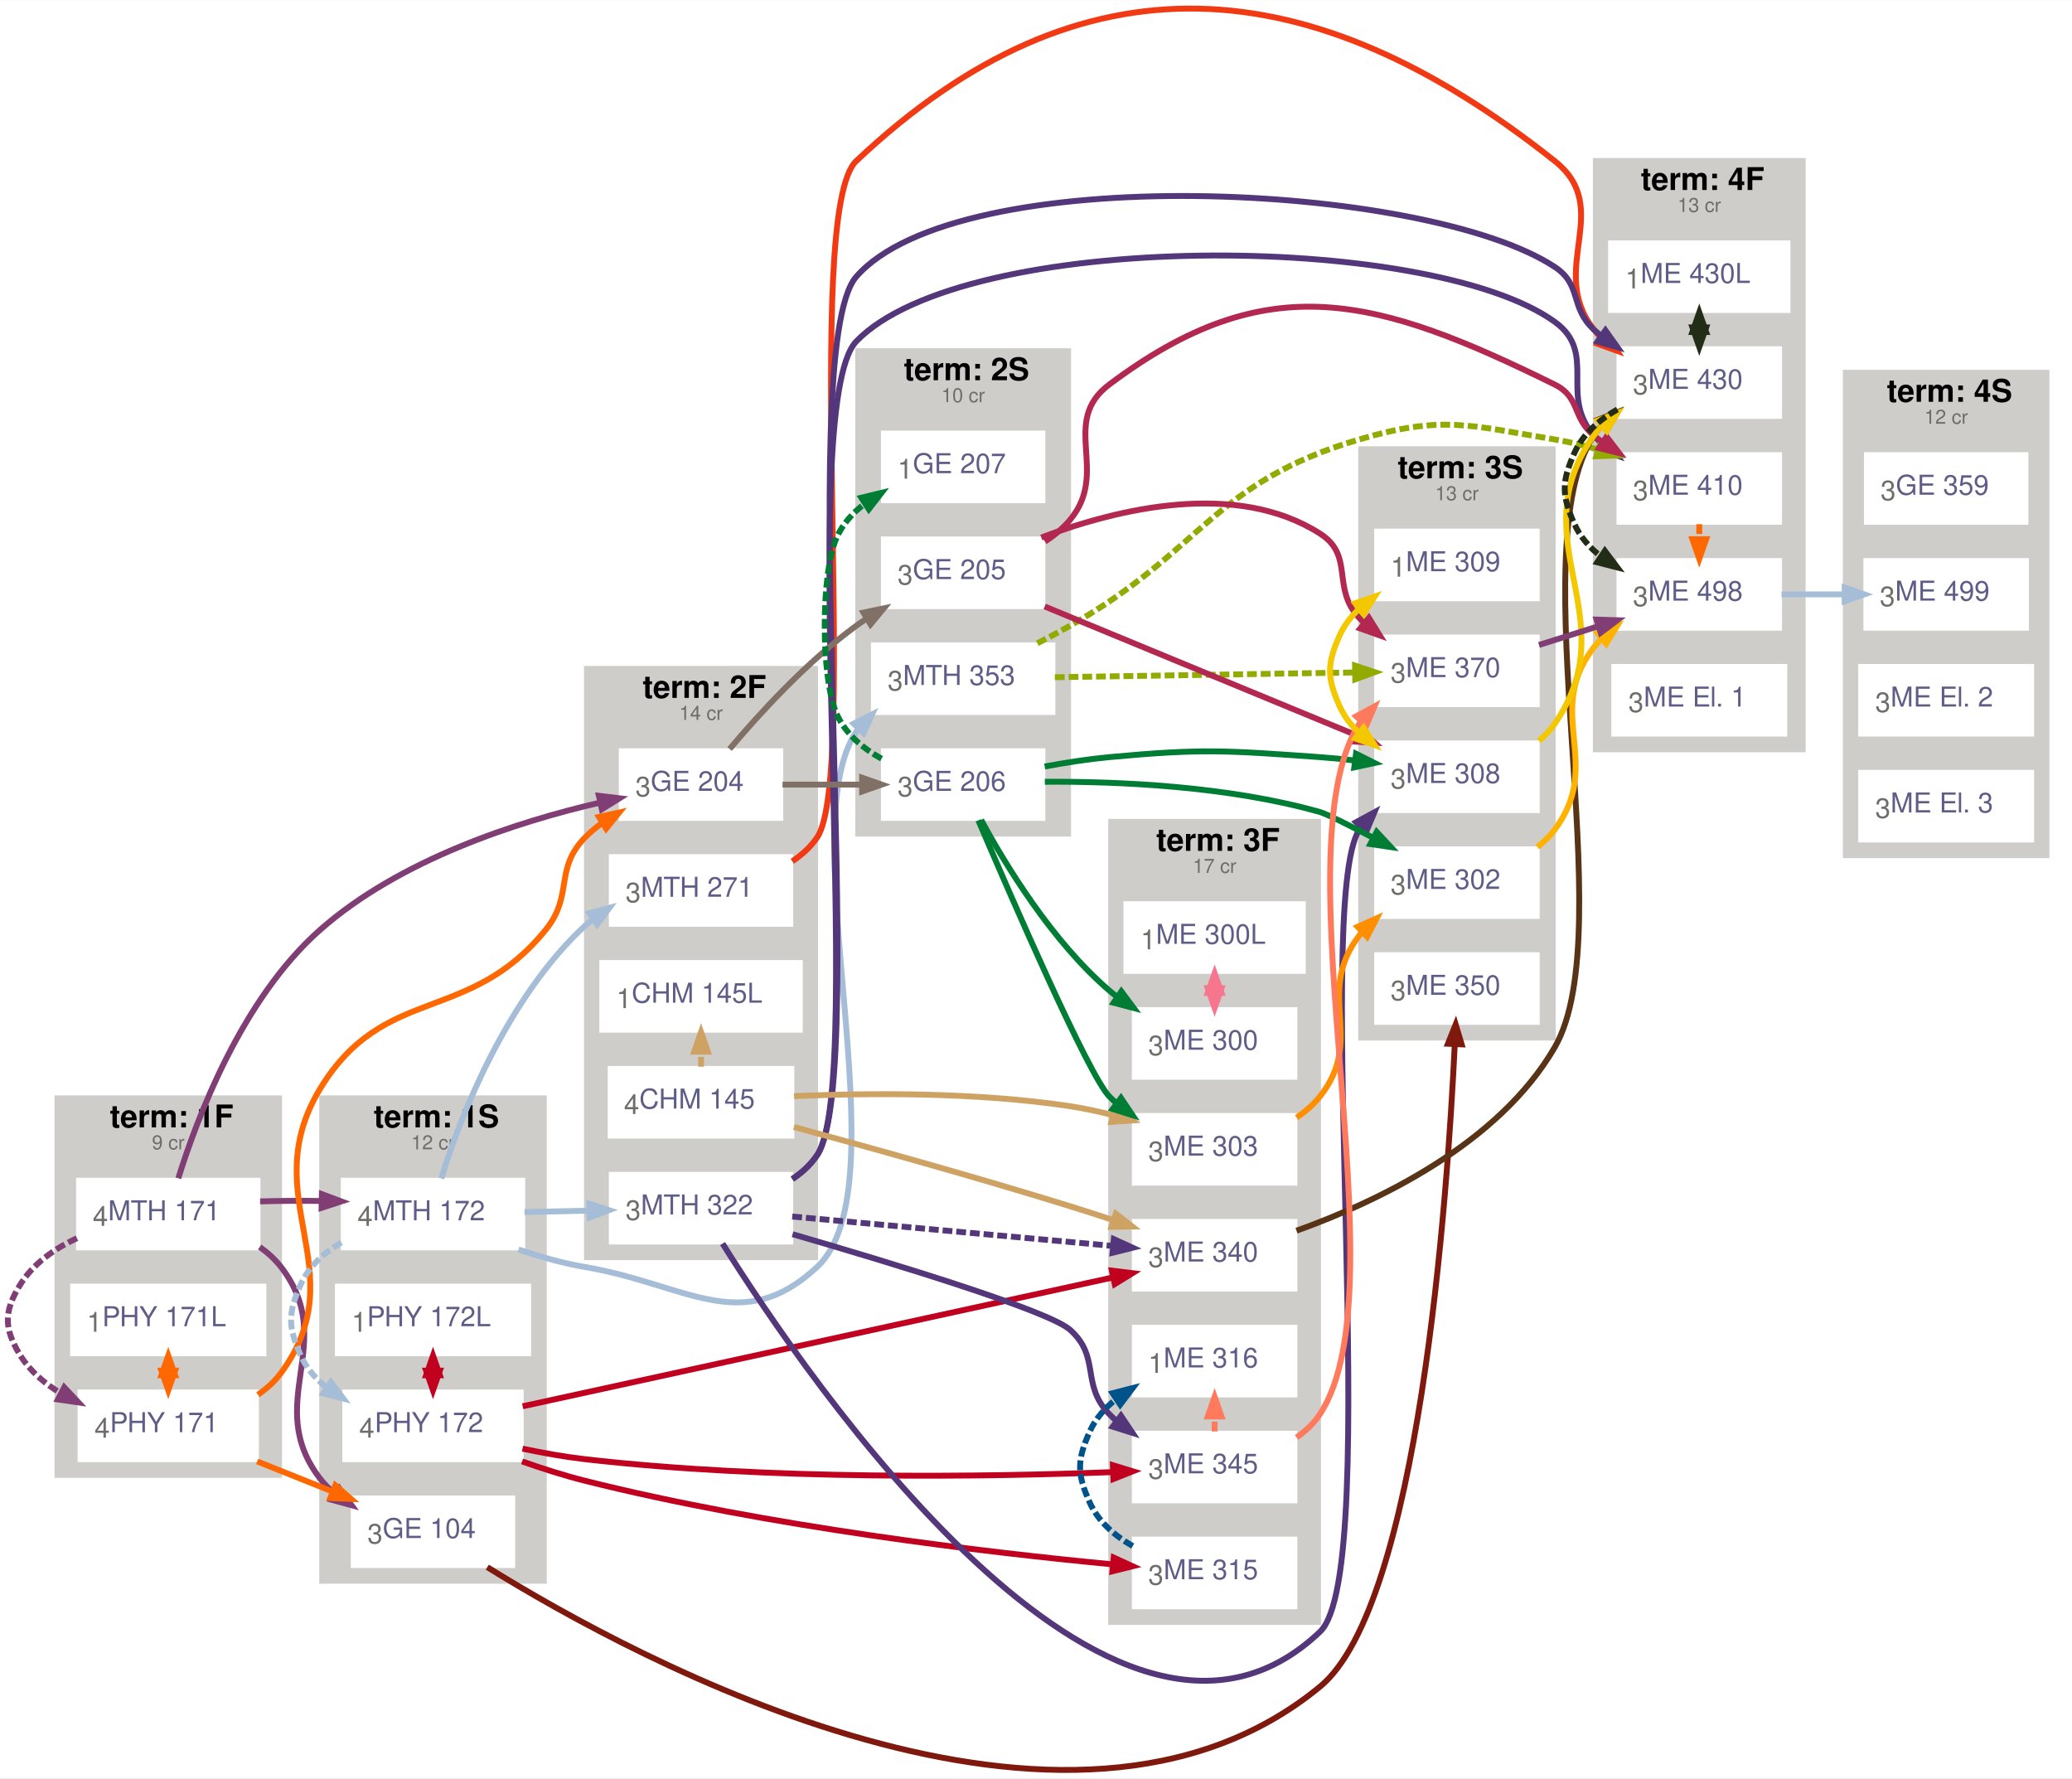
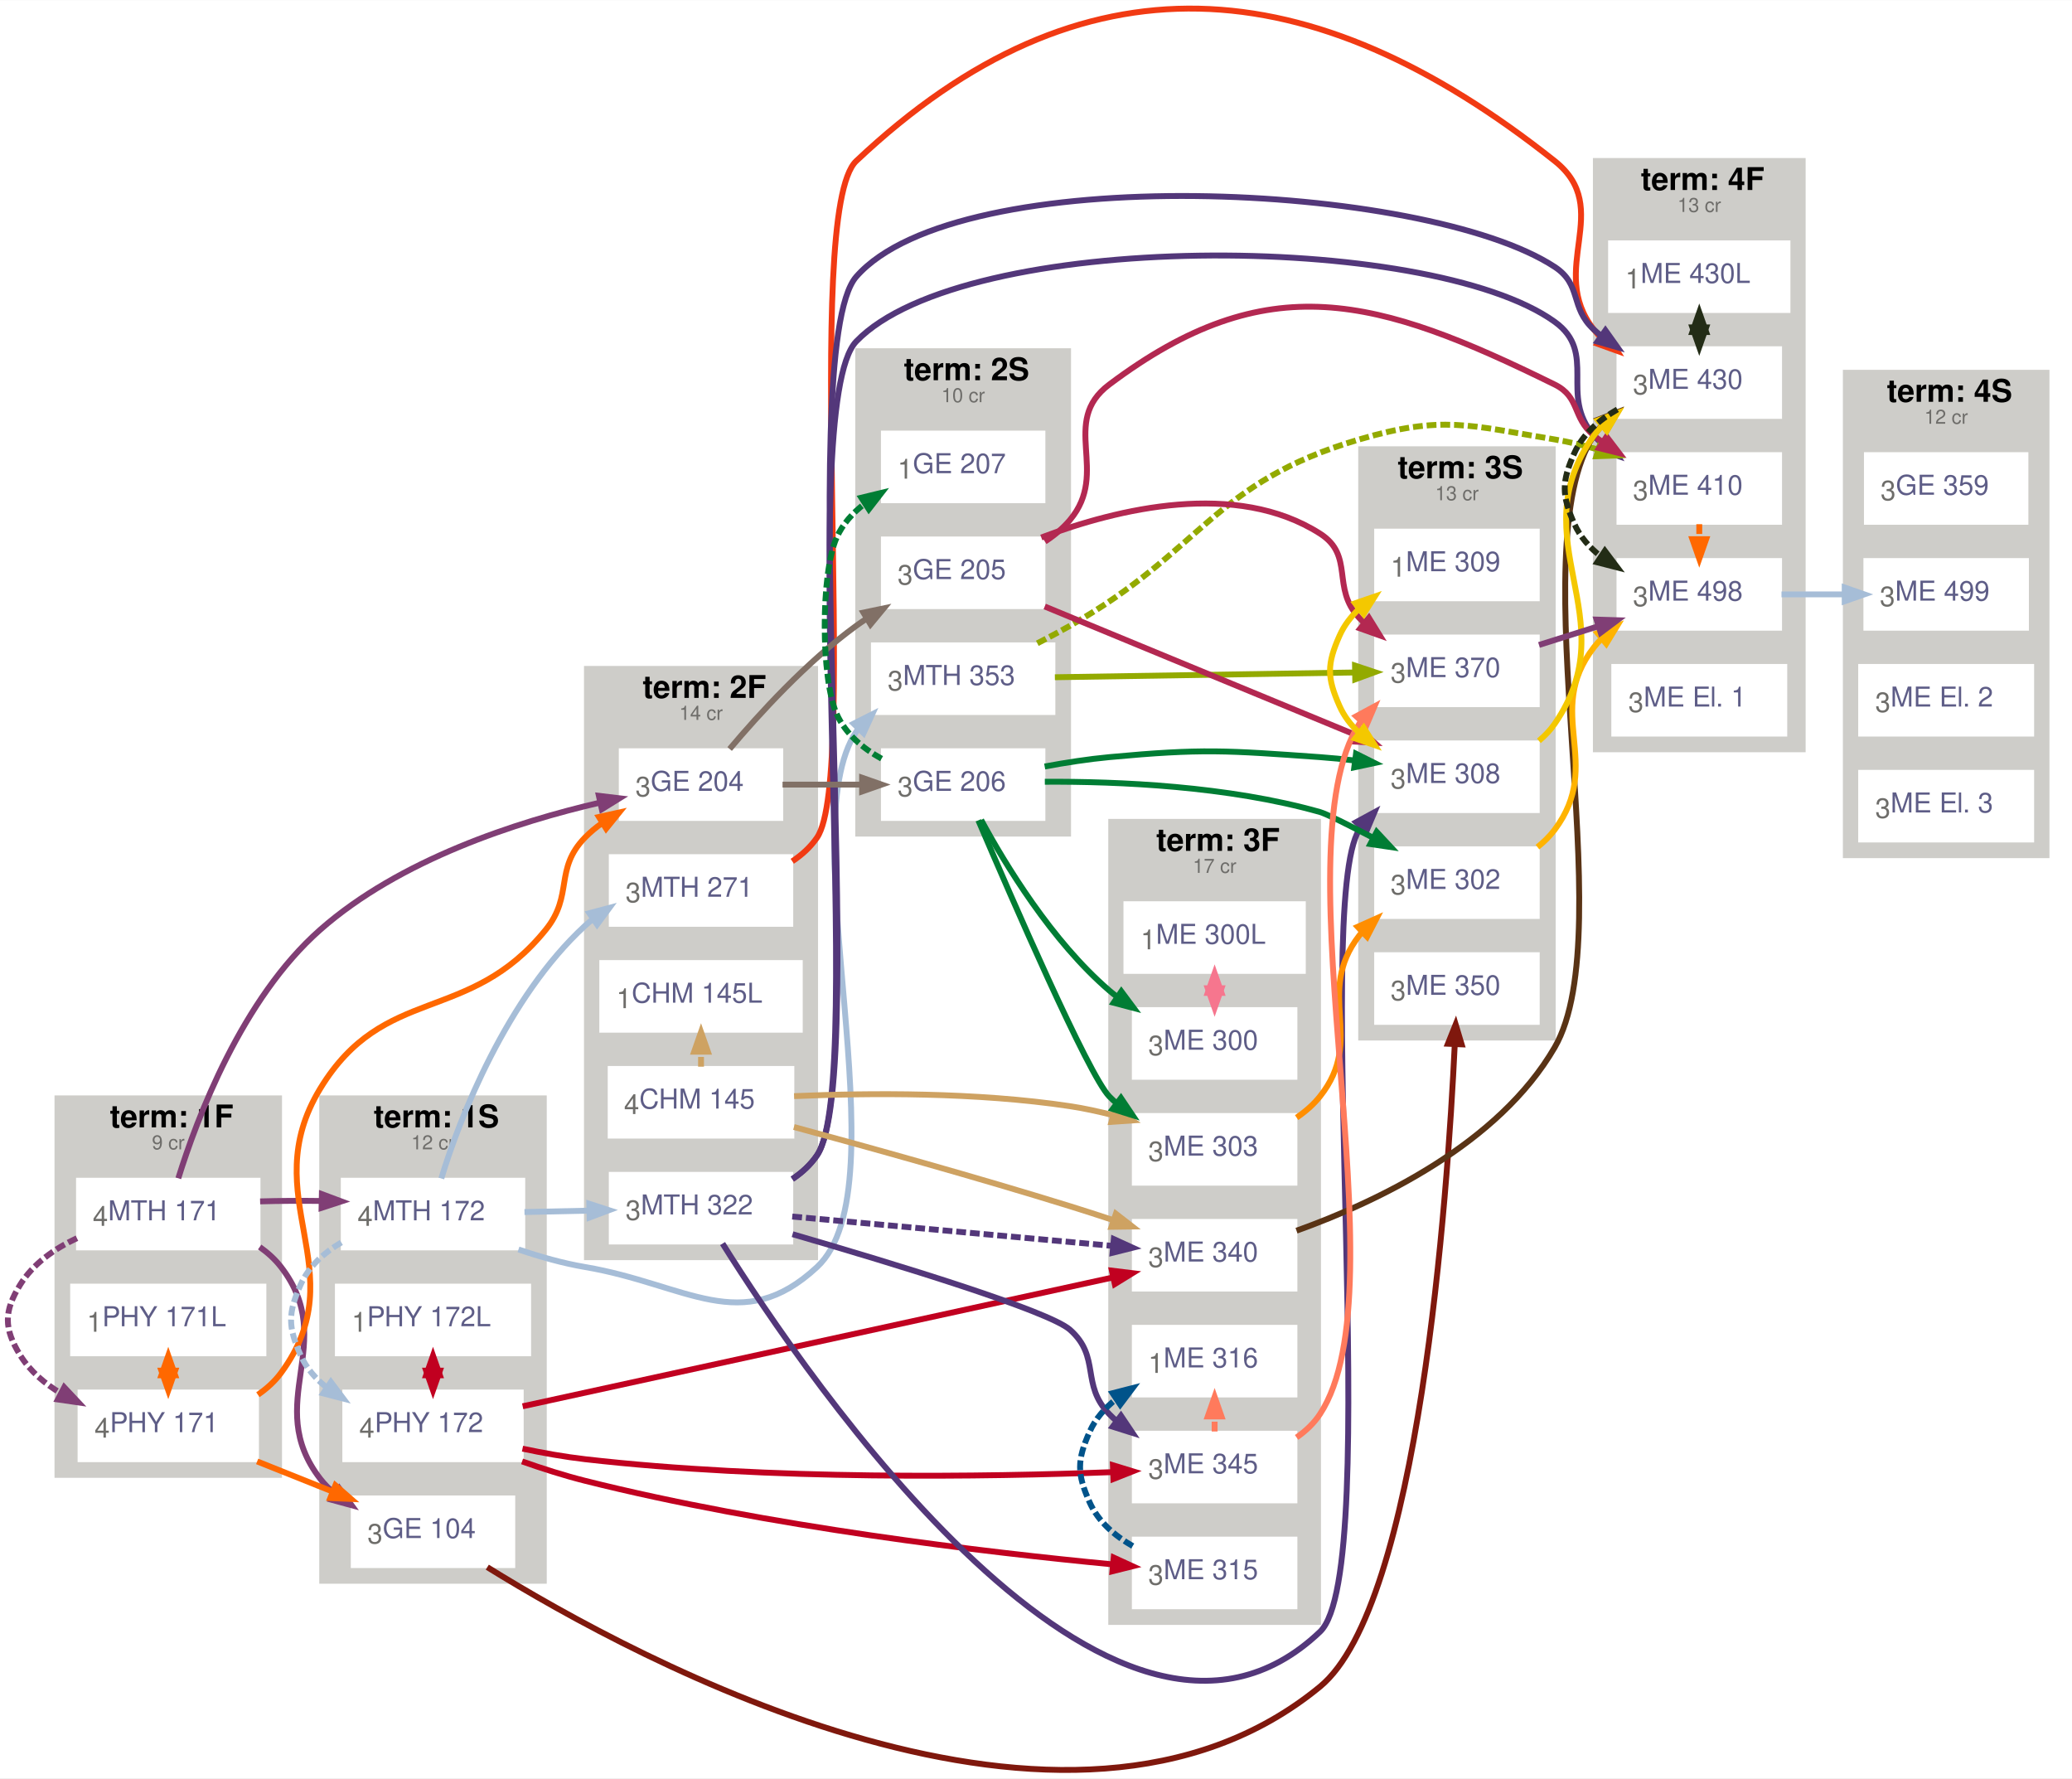
<svg xmlns="http://www.w3.org/2000/svg" width="1057pt" height="907pt" viewBox="0.00 0.00 1056.81 906.64">
  <g id="graph0" class="graph" transform="scale(1 1) rotate(0) translate(4 902.6362)">
    <polygon fill="#ffffff" stroke="transparent" points="-4,4 -4,-902.636 1052.807,-902.636 1052.807,4 -4,4" />
    <g id="clust1" class="cluster">
      <polygon fill="#cecdc9" stroke="#cecdc9" points="24.309,-149.648 24.309,-343.648 139.338,-343.648 139.338,-149.648 24.309,-149.648" />
      <text text-anchor="start" x="52.042" y="-327.848" font-family="Helvetica,sans-Serif" font-weight="bold" font-size="16.00" fill="#000000">term: 1F</text>
      <text text-anchor="start" x="73.489" y="-316.648" font-family="Helvetica,sans-Serif" font-size="10.00" fill="#6e6d6a">9 cr</text>
    </g>
    <g id="clust2" class="cluster">
      <polygon fill="#cecdc9" stroke="#cecdc9" points="159.338,-95.648 159.338,-343.648 274.367,-343.648 274.367,-95.648 159.338,-95.648" />
      <text text-anchor="start" x="186.622" y="-327.848" font-family="Helvetica,sans-Serif" font-weight="bold" font-size="16.00" fill="#000000">term: 1S</text>
      <text text-anchor="start" x="205.737" y="-316.648" font-family="Helvetica,sans-Serif" font-size="10.00" fill="#6e6d6a">12 cr</text>
    </g>
    <g id="clust3" class="cluster">
      <polygon fill="#cecdc9" stroke="#cecdc9" points="294.367,-260.648 294.367,-562.648 412.739,-562.648 412.739,-260.648 294.367,-260.648" />
      <text text-anchor="start" x="323.772" y="-546.848" font-family="Helvetica,sans-Serif" font-weight="bold" font-size="16.00" fill="#000000">term: 2F</text>
      <text text-anchor="start" x="342.438" y="-535.648" font-family="Helvetica,sans-Serif" font-size="10.00" fill="#6e6d6a">14 cr</text>
    </g>
    <g id="clust4" class="cluster">
      <polygon fill="#cecdc9" stroke="#cecdc9" points="432.739,-476.648 432.739,-724.648 541.767,-724.648 541.767,-476.648 432.739,-476.648" />
      <text text-anchor="start" x="457.023" y="-708.848" font-family="Helvetica,sans-Serif" font-weight="bold" font-size="16.00" fill="#000000">term: 2S</text>
      <text text-anchor="start" x="476.137" y="-697.648" font-family="Helvetica,sans-Serif" font-size="10.00" fill="#6e6d6a">10 cr</text>
    </g>
    <g id="clust5" class="cluster">
      <polygon fill="#cecdc9" stroke="#cecdc9" points="561.767,-74.648 561.767,-484.648 669.256,-484.648 669.256,-74.648 561.767,-74.648" />
      <text text-anchor="start" x="585.73" y="-468.848" font-family="Helvetica,sans-Serif" font-weight="bold" font-size="16.00" fill="#000000">term: 3F</text>
      <text text-anchor="start" x="604.396" y="-457.648" font-family="Helvetica,sans-Serif" font-size="10.00" fill="#6e6d6a">17 cr</text>
    </g>
    <g id="clust6" class="cluster">
      <polygon fill="#cecdc9" stroke="#cecdc9" points="689.256,-372.648 689.256,-674.648 788.959,-674.648 788.959,-372.648 689.256,-372.648" />
      <text text-anchor="start" x="708.877" y="-658.848" font-family="Helvetica,sans-Serif" font-weight="bold" font-size="16.00" fill="#000000">term: 3S</text>
      <text text-anchor="start" x="727.992" y="-647.648" font-family="Helvetica,sans-Serif" font-size="10.00" fill="#6e6d6a">13 cr</text>
    </g>
    <g id="clust7" class="cluster">
      <polygon fill="#cecdc9" stroke="#cecdc9" points="808.959,-519.648 808.959,-821.648 916.448,-821.648 916.448,-519.648 808.959,-519.648" />
      <text text-anchor="start" x="832.923" y="-805.848" font-family="Helvetica,sans-Serif" font-weight="bold" font-size="16.00" fill="#000000">term: 4F</text>
      <text text-anchor="start" x="851.588" y="-794.648" font-family="Helvetica,sans-Serif" font-size="10.00" fill="#6e6d6a">13 cr</text>
    </g>
    <g id="clust8" class="cluster">
      <polygon fill="#cecdc9" stroke="#cecdc9" points="936.448,-465.648 936.448,-713.648 1040.807,-713.648 1040.807,-465.648 936.448,-465.648" />
      <text text-anchor="start" x="958.397" y="-697.848" font-family="Helvetica,sans-Serif" font-weight="bold" font-size="16.00" fill="#000000">term: 4S</text>
      <text text-anchor="start" x="977.512" y="-686.648" font-family="Helvetica,sans-Serif" font-size="10.00" fill="#6e6d6a">12 cr</text>
    </g>
    <g id="node1" class="node">
      <polygon fill="#ffffff" stroke="#ffffff" points="128.351,-301.648 35.296,-301.648 35.296,-265.648 128.351,-265.648 128.351,-301.648" />
      <text text-anchor="start" x="43.31" y="-280.448" font-family="Helvetica,sans-Serif" baseline-shift="sub" font-size="14.00" fill="#6e6d6a">4</text>
      <text text-anchor="start" x="51.096" y="-280.448" font-family="Helvetica,sans-Serif" font-size="14.00" fill="#5e5d87">   MTH 171</text>
    </g>
    <g id="node2" class="node">
      <polygon fill="#ffffff" stroke="#ffffff" points="127.567,-193.648 36.08,-193.648 36.08,-157.648 127.567,-157.648 127.567,-193.648" />
      <text text-anchor="start" x="44.202" y="-172.448" font-family="Helvetica,sans-Serif" baseline-shift="sub" font-size="14.00" fill="#6e6d6a">4</text>
      <text text-anchor="start" x="51.988" y="-172.448" font-family="Helvetica,sans-Serif" font-size="14.00" fill="#5e5d87">   PHY 171</text>
    </g>
    <g id="edge8" class="edge">
      <path fill="none" stroke="#803e75" stroke-width="3" stroke-dasharray="5,2" d="M35.23,-271.348C23.801,-265.997 12.952,-258.397 6.309,-247.648 -2.103,-234.037 -2.103,-225.258 6.309,-211.648 11.352,-203.487 18.821,-197.141 27.127,-192.216" />
      <polygon fill="#803e75" stroke="#803e75" stroke-width="3" points="28.769,-195.307 36.02,-187.582 25.534,-189.1 28.769,-195.307" />
    </g>
    <g id="node4" class="node">
      <polygon fill="#ffffff" stroke="#ffffff" points="263.38,-301.648 170.325,-301.648 170.325,-265.648 263.38,-265.648 263.38,-301.648" />
      <text text-anchor="start" x="178.339" y="-280.448" font-family="Helvetica,sans-Serif" baseline-shift="sub" font-size="14.00" fill="#6e6d6a">4</text>
      <text text-anchor="start" x="186.125" y="-280.448" font-family="Helvetica,sans-Serif" font-size="14.00" fill="#5e5d87">   MTH 172</text>
    </g>
    <g id="edge10" class="edge">
      <path fill="none" stroke="#803e75" stroke-width="3" d="M128.671,-290.109C138.726,-290.399 149.457,-290.471 159.848,-290.325" />
      <polygon fill="#803e75" stroke="#803e75" stroke-width="3" points="160.165,-293.819 170.088,-290.106 160.015,-286.82 160.165,-293.819" />
    </g>
    <g id="node7" class="node">
      <polygon fill="#ffffff" stroke="#ffffff" points="258.283,-139.648 175.422,-139.648 175.422,-103.648 258.283,-103.648 258.283,-139.648" />
      <text text-anchor="start" x="183.387" y="-118.448" font-family="Helvetica,sans-Serif" baseline-shift="sub" font-size="14.00" fill="#6e6d6a">3</text>
      <text text-anchor="start" x="191.173" y="-118.448" font-family="Helvetica,sans-Serif" font-size="14.00" fill="#5e5d87">   GE 104</text>
    </g>
    <g id="edge17" class="edge">
      <path fill="none" stroke="#803e75" stroke-width="3" d="M128.449,-266.865C132.56,-263.959 136.304,-260.577 139.338,-256.648 169.172,-218.009 129.505,-187.287 159.338,-148.648 161.528,-145.812 164.088,-143.261 166.889,-140.968" />
      <polygon fill="#803e75" stroke="#803e75" stroke-width="3" points="169.062,-143.721 175.315,-135.168 165.093,-137.955 169.062,-143.721" />
    </g>
    <g id="node12" class="node">
      <polygon fill="#ffffff" stroke="#ffffff" points="394.984,-520.648 312.123,-520.648 312.123,-484.648 394.984,-484.648 394.984,-520.648" />
      <text text-anchor="start" x="320.088" y="-499.448" font-family="Helvetica,sans-Serif" baseline-shift="sub" font-size="14.00" fill="#6e6d6a">3</text>
      <text text-anchor="start" x="327.874" y="-499.448" font-family="Helvetica,sans-Serif" font-size="14.00" fill="#5e5d87">   GE 204</text>
    </g>
    <g id="edge19" class="edge">
      <path fill="none" stroke="#803e75" stroke-width="3" d="M86.95,-301.883C96.382,-332.262 119.276,-393.372 159.338,-428.648 199.953,-464.41 259.637,-483.668 302.108,-493.485" />
      <polygon fill="#803e75" stroke="#803e75" stroke-width="3" points="301.452,-496.925 311.972,-495.668 302.964,-490.09 301.452,-496.925" />
    </g>
    <g id="node3" class="node">
      <polygon fill="#ffffff" stroke="#ffffff" points="131.353,-247.648 32.294,-247.648 32.294,-211.648 131.353,-211.648 131.353,-247.648" />
      <text text-anchor="start" x="40.309" y="-226.448" font-family="Helvetica,sans-Serif" baseline-shift="sub" font-size="14.00" fill="#6e6d6a">1</text>
      <text text-anchor="start" x="48.095" y="-226.448" font-family="Helvetica,sans-Serif" font-size="14.00" fill="#5e5d87">   PHY 171L</text>
    </g>
    <g id="edge9" class="edge">
      <path fill="none" stroke="#ff6800" stroke-width="3" d="M81.823,-203.992C81.823,-204.147 81.823,-204.302 81.823,-204.458" />
      <polygon fill="#ff6800" stroke="#ff6800" stroke-width="3" points="85.323,-203.788 81.823,-193.788 78.323,-203.789 85.323,-203.788" />
      <polygon fill="#ff6800" stroke="#ff6800" stroke-width="3" points="78.324,-201.438 81.823,-211.438 85.324,-201.438 78.324,-201.438" />
    </g>
    <g id="edge18" class="edge">
      <path fill="none" stroke="#ff6800" stroke-width="3" d="M127.162,-157.517C139.495,-152.584 152.938,-147.208 165.575,-142.155" />
      <polygon fill="#ff6800" stroke="#ff6800" stroke-width="3" points="167.064,-145.329 175.049,-138.366 164.464,-138.829 167.064,-145.329" />
    </g>
    <g id="edge20" class="edge">
      <path fill="none" stroke="#ff6800" stroke-width="3" d="M127.539,-191.52C132.05,-194.619 136.134,-198.295 139.338,-202.648 177.9,-255.042 125.492,-292.091 159.338,-347.648 191.869,-401.046 235.06,-380.02 274.367,-428.648 288.638,-446.303 278.522,-459.391 294.367,-475.648 297.006,-478.355 299.966,-480.815 303.118,-483.048" />
      <polygon fill="#ff6800" stroke="#ff6800" stroke-width="3" points="301.479,-486.15 311.825,-488.437 305.164,-480.198 301.479,-486.15" />
    </g>
    <g id="node5" class="node">
      <polygon fill="#ffffff" stroke="#ffffff" points="262.596,-193.648 171.109,-193.648 171.109,-157.648 262.596,-157.648 262.596,-193.648" />
      <text text-anchor="start" x="179.231" y="-172.448" font-family="Helvetica,sans-Serif" baseline-shift="sub" font-size="14.00" fill="#6e6d6a">4</text>
      <text text-anchor="start" x="187.017" y="-172.448" font-family="Helvetica,sans-Serif" font-size="14.00" fill="#5e5d87">   PHY 172</text>
    </g>
    <g id="edge11" class="edge">
      <path fill="none" stroke="#a6bdd7" stroke-width="3" stroke-dasharray="5,2" d="M170.091,-269.164C161.265,-263.971 153.499,-256.991 149.338,-247.648 142.829,-233.032 142.829,-226.264 149.338,-211.648 152.243,-205.126 156.904,-199.755 162.456,-195.34" />
      <polygon fill="#a6bdd7" stroke="#a6bdd7" stroke-width="3" points="164.766,-198.006 171.127,-189.533 160.871,-192.19 164.766,-198.006" />
    </g>
    <g id="node8" class="node">
      <polygon fill="#ffffff" stroke="#ffffff" points="400.081,-466.648 307.026,-466.648 307.026,-430.648 400.081,-430.648 400.081,-466.648" />
      <text text-anchor="start" x="315.04" y="-445.448" font-family="Helvetica,sans-Serif" baseline-shift="sub" font-size="14.00" fill="#6e6d6a">3</text>
      <text text-anchor="start" x="322.826" y="-445.448" font-family="Helvetica,sans-Serif" font-size="14.00" fill="#5e5d87">   MTH 271</text>
    </g>
    <g id="edge13" class="edge">
      <path fill="none" stroke="#a6bdd7" stroke-width="3" d="M221.097,-301.789C230.346,-332.666 254.721,-394.192 294.367,-430.648 295.653,-431.83 297,-432.969 298.395,-434.062" />
      <polygon fill="#a6bdd7" stroke="#a6bdd7" stroke-width="3" points="296.602,-437.075 306.835,-439.819 300.547,-431.293 296.602,-437.075" />
    </g>
    <g id="node9" class="node">
      <polygon fill="#ffffff" stroke="#ffffff" points="400.081,-304.648 307.026,-304.648 307.026,-268.648 400.081,-268.648 400.081,-304.648" />
      <text text-anchor="start" x="315.04" y="-283.448" font-family="Helvetica,sans-Serif" baseline-shift="sub" font-size="14.00" fill="#6e6d6a">3</text>
      <text text-anchor="start" x="322.826" y="-283.448" font-family="Helvetica,sans-Serif" font-size="14.00" fill="#5e5d87">   MTH 322</text>
    </g>
    <g id="edge14" class="edge">
      <path fill="none" stroke="#a6bdd7" stroke-width="3" d="M263.515,-284.672C274.065,-284.904 285.385,-285.152 296.315,-285.392" />
      <polygon fill="#a6bdd7" stroke="#a6bdd7" stroke-width="3" points="296.563,-288.898 306.637,-285.618 296.716,-281.9 296.563,-288.898" />
    </g>
    <g id="node13" class="node">
      <polygon fill="#ffffff" stroke="#ffffff" points="533.78,-574.648 440.726,-574.648 440.726,-538.648 533.78,-538.648 533.78,-574.648" />
      <text text-anchor="start" x="448.739" y="-553.448" font-family="Helvetica,sans-Serif" baseline-shift="sub" font-size="14.00" fill="#6e6d6a">3</text>
      <text text-anchor="start" x="456.526" y="-553.448" font-family="Helvetica,sans-Serif" font-size="14.00" fill="#5e5d87">   MTH 353</text>
    </g>
    <g id="edge16" class="edge">
      <path fill="none" stroke="#a6bdd7" stroke-width="3" d="M260.45,-265.607C271.342,-261.899 283.127,-258.55 294.367,-256.648 346.24,-247.872 374.204,-220.832 412.739,-256.648 457.296,-298.06 398.794,-479.171 432.739,-529.648 433.089,-530.168 433.452,-530.679 433.828,-531.18" />
      <polygon fill="#a6bdd7" stroke="#a6bdd7" stroke-width="3" points="431.407,-533.713 440.858,-538.501 436.456,-528.864 431.407,-533.713" />
    </g>
    <g id="node6" class="node">
      <polygon fill="#ffffff" stroke="#ffffff" points="266.382,-247.648 167.323,-247.648 167.323,-211.648 266.382,-211.648 266.382,-247.648" />
      <text text-anchor="start" x="175.338" y="-226.448" font-family="Helvetica,sans-Serif" baseline-shift="sub" font-size="14.00" fill="#6e6d6a">1</text>
      <text text-anchor="start" x="183.124" y="-226.448" font-family="Helvetica,sans-Serif" font-size="14.00" fill="#5e5d87">   PHY 172L</text>
    </g>
    <g id="edge12" class="edge">
      <path fill="none" stroke="#c10020" stroke-width="3" d="M216.853,-203.992C216.853,-204.147 216.853,-204.302 216.853,-204.458" />
      <polygon fill="#c10020" stroke="#c10020" stroke-width="3" points="220.353,-203.788 216.853,-193.788 213.353,-203.789 220.353,-203.788" />
      <polygon fill="#c10020" stroke="#c10020" stroke-width="3" points="213.353,-201.438 216.853,-211.438 220.353,-201.438 213.353,-201.438" />
    </g>
    <g id="node20" class="node">
      <polygon fill="#ffffff" stroke="#ffffff" points="657.215,-118.648 573.808,-118.648 573.808,-82.648 657.215,-82.648 657.215,-118.648" />
      <text text-anchor="start" x="581.66" y="-97.448" font-family="Helvetica,sans-Serif" baseline-shift="sub" font-size="14.00" fill="#6e6d6a">3</text>
      <text text-anchor="start" x="589.446" y="-97.448" font-family="Helvetica,sans-Serif" font-size="14.00" fill="#5e5d87">   ME 315</text>
    </g>
    <g id="edge28" class="edge">
      <path fill="none" stroke="#c10020" stroke-width="3" d="M262.286,-157.513C272.704,-153.839 283.82,-150.296 294.367,-147.648 387.683,-124.22 499.382,-111.135 563.431,-105.019" />
      <polygon fill="#c10020" stroke="#c10020" stroke-width="3" points="564.042,-108.477 573.673,-104.062 563.39,-101.507 564.042,-108.477" />
    </g>
    <g id="node22" class="node">
      <polygon fill="#ffffff" stroke="#ffffff" points="657.215,-280.648 573.808,-280.648 573.808,-244.648 657.215,-244.648 657.215,-280.648" />
      <text text-anchor="start" x="581.66" y="-259.448" font-family="Helvetica,sans-Serif" baseline-shift="sub" font-size="14.00" fill="#6e6d6a">3</text>
      <text text-anchor="start" x="589.446" y="-259.448" font-family="Helvetica,sans-Serif" font-size="14.00" fill="#5e5d87">   ME 340</text>
    </g>
    <g id="edge32" class="edge">
      <path fill="none" stroke="#c10020" stroke-width="3" d="M262.584,-185.628C337.256,-201.924 484.899,-234.144 563.47,-251.291" />
      <polygon fill="#c10020" stroke="#c10020" stroke-width="3" points="563.106,-254.794 573.622,-253.506 564.598,-247.955 563.106,-254.794" />
    </g>
    <g id="node23" class="node">
      <polygon fill="#ffffff" stroke="#ffffff" points="657.215,-172.648 573.808,-172.648 573.808,-136.648 657.215,-136.648 657.215,-172.648" />
      <text text-anchor="start" x="581.66" y="-151.448" font-family="Helvetica,sans-Serif" baseline-shift="sub" font-size="14.00" fill="#6e6d6a">3</text>
      <text text-anchor="start" x="589.446" y="-151.448" font-family="Helvetica,sans-Serif" font-size="14.00" fill="#5e5d87">   ME 345</text>
    </g>
    <g id="edge35" class="edge">
      <path fill="none" stroke="#c10020" stroke-width="3" d="M262.5,-164.022C272.907,-161.824 283.965,-159.841 294.367,-158.648 388.821,-147.817 499.919,-149.639 563.588,-152.064" />
      <polygon fill="#c10020" stroke="#c10020" stroke-width="3" points="563.637,-155.569 573.769,-152.473 563.918,-148.575 563.637,-155.569" />
    </g>
    <g id="node27" class="node">
      <polygon fill="#ffffff" stroke="#ffffff" points="780.811,-416.648 697.404,-416.648 697.404,-380.648 780.811,-380.648 780.811,-416.648" />
      <text text-anchor="start" x="705.256" y="-395.448" font-family="Helvetica,sans-Serif" baseline-shift="sub" font-size="14.00" fill="#6e6d6a">3</text>
      <text text-anchor="start" x="713.042" y="-395.448" font-family="Helvetica,sans-Serif" font-size="14.00" fill="#5e5d87">   ME 350</text>
    </g>
    <g id="edge42" class="edge">
      <path fill="none" stroke="#7f180d" stroke-width="3" d="M244.54,-103.588C321.525,-55.854 540.889,62.98 669.256,-42.648 719.784,-84.225 734.306,-292.832 737.985,-369.941" />
      <polygon fill="#7f180d" stroke="#7f180d" stroke-width="3" points="734.506,-370.495 738.451,-380.328 741.499,-370.181 734.506,-370.495" />
    </g>
    <g id="node30" class="node">
      <polygon fill="#ffffff" stroke="#ffffff" points="904.407,-725.648 821,-725.648 821,-689.648 904.407,-689.648 904.407,-725.648" />
      <text text-anchor="start" x="828.852" y="-704.448" font-family="Helvetica,sans-Serif" baseline-shift="sub" font-size="14.00" fill="#6e6d6a">3</text>
      <text text-anchor="start" x="836.638" y="-704.448" font-family="Helvetica,sans-Serif" font-size="14.00" fill="#5e5d87">   ME 430</text>
    </g>
    <g id="edge52" class="edge">
      <path fill="none" stroke="#f13a13" stroke-width="3" d="M400.085,-463.527C405.01,-466.811 409.422,-470.802 412.739,-475.648 434.432,-507.331 404.813,-794.294 432.739,-820.648 547.882,-929.309 664.978,-919.105 788.959,-820.648 819.69,-796.244 784.687,-765.483 808.959,-734.648 810.194,-733.079 811.545,-731.593 812.987,-730.188" />
      <polygon fill="#f13a13" stroke="#f13a13" stroke-width="3" points="815.286,-732.83 820.845,-723.81 810.875,-727.394 815.286,-732.83" />
    </g>
    <g id="edge33" class="edge">
      <path fill="none" stroke="#53377a" stroke-width="3" stroke-dasharray="5,2" d="M400.084,-282.385C445.971,-278.181 515.962,-271.768 563.622,-267.402" />
      <polygon fill="#53377a" stroke="#53377a" stroke-width="3" points="564.095,-270.873 573.734,-266.476 563.456,-263.903 564.095,-270.873" />
    </g>
    <g id="edge34" class="edge">
      <path fill="none" stroke="#53377a" stroke-width="3" d="M400.228,-273.38C452.359,-258.233 530.905,-234.307 541.767,-224.648 557.517,-210.642 547.09,-196.775 561.767,-181.648 562.966,-180.411 564.235,-179.222 565.558,-178.079" />
      <polygon fill="#53377a" stroke="#53377a" stroke-width="3" points="567.729,-180.826 573.639,-172.032 563.535,-175.221 567.729,-180.826" />
    </g>
    <g id="node25" class="node">
      <polygon fill="#ffffff" stroke="#ffffff" points="780.811,-524.648 697.404,-524.648 697.404,-488.648 780.811,-488.648 780.811,-524.648" />
      <text text-anchor="start" x="705.256" y="-503.448" font-family="Helvetica,sans-Serif" baseline-shift="sub" font-size="14.00" fill="#6e6d6a">3</text>
      <text text-anchor="start" x="713.042" y="-503.448" font-family="Helvetica,sans-Serif" font-size="14.00" fill="#5e5d87">   ME 308</text>
    </g>
    <g id="edge40" class="edge">
      <path fill="none" stroke="#53377a" stroke-width="3" d="M364.539,-268.596C407.058,-200.779 563.693,29.879 669.256,-70.648 702.205,-102.025 665.024,-441.139 689.256,-479.648 689.518,-480.064 689.789,-480.475 690.068,-480.88" />
      <polygon fill="#53377a" stroke="#53377a" stroke-width="3" points="687.697,-483.476 697.005,-488.536 692.885,-478.776 687.697,-483.476" />
    </g>
    <g id="node29" class="node">
      <polygon fill="#ffffff" stroke="#ffffff" points="904.407,-671.648 821,-671.648 821,-635.648 904.407,-635.648 904.407,-671.648" />
      <text text-anchor="start" x="828.852" y="-650.448" font-family="Helvetica,sans-Serif" baseline-shift="sub" font-size="14.00" fill="#6e6d6a">3</text>
      <text text-anchor="start" x="836.638" y="-650.448" font-family="Helvetica,sans-Serif" font-size="14.00" fill="#5e5d87">   ME 410</text>
    </g>
    <g id="edge47" class="edge">
      <path fill="none" stroke="#53377a" stroke-width="3" d="M400.13,-301.496C405.047,-304.785 409.445,-308.786 412.739,-313.648 438.634,-351.867 400.704,-695.408 432.739,-728.648 487.694,-785.668 724.671,-784.889 788.959,-738.648 811.095,-722.726 791.007,-701.172 808.959,-680.648 810.141,-679.297 811.406,-678.006 812.738,-676.773" />
      <polygon fill="#53377a" stroke="#53377a" stroke-width="3" points="815.262,-679.242 820.986,-670.327 810.952,-673.727 815.262,-679.242" />
    </g>
    <g id="edge51" class="edge">
      <path fill="none" stroke="#53377a" stroke-width="3" d="M400.146,-301.485C405.061,-304.776 409.454,-308.78 412.739,-313.648 440.615,-354.948 399.903,-724.171 432.739,-761.648 484.912,-821.193 722.77,-810.082 788.959,-766.648 802.981,-757.447 796.561,-745.943 808.959,-734.648 810.093,-733.615 811.273,-732.612 812.492,-731.638" />
      <polygon fill="#53377a" stroke="#53377a" stroke-width="3" points="814.833,-734.27 820.983,-725.643 810.795,-728.552 814.833,-734.27" />
    </g>
    <g id="node10" class="node">
      <polygon fill="#ffffff" stroke="#ffffff" points="400.64,-358.648 306.467,-358.648 306.467,-322.648 400.64,-322.648 400.64,-358.648" />
      <text text-anchor="start" x="314.26" y="-337.448" font-family="Helvetica,sans-Serif" baseline-shift="sub" font-size="14.00" fill="#6e6d6a">4</text>
      <text text-anchor="start" x="322.047" y="-337.448" font-family="Helvetica,sans-Serif" font-size="14.00" fill="#5e5d87">   CHM 145</text>
    </g>
    <g id="node11" class="node">
      <polygon fill="#ffffff" stroke="#ffffff" points="404.926,-412.648 302.181,-412.648 302.181,-376.648 404.926,-376.648 404.926,-412.648" />
      <text text-anchor="start" x="310.367" y="-391.448" font-family="Helvetica,sans-Serif" baseline-shift="sub" font-size="14.00" fill="#6e6d6a">1</text>
      <text text-anchor="start" x="318.154" y="-391.448" font-family="Helvetica,sans-Serif" font-size="14.00" fill="#5e5d87">   CHM 145L</text>
    </g>
    <g id="edge15" class="edge">
      <path fill="none" stroke="#cea262" stroke-width="3" stroke-dasharray="5,2" d="M353.553,-358.788C353.553,-361.271 353.553,-363.752 353.553,-366.234" />
      <polygon fill="#cea262" stroke="#cea262" stroke-width="3" points="350.053,-366.438 353.553,-376.438 357.053,-366.438 350.053,-366.438" />
    </g>
    <g id="node19" class="node">
      <polygon fill="#ffffff" stroke="#ffffff" points="657.215,-334.648 573.808,-334.648 573.808,-298.648 657.215,-298.648 657.215,-334.648" />
      <text text-anchor="start" x="581.66" y="-313.448" font-family="Helvetica,sans-Serif" baseline-shift="sub" font-size="14.00" fill="#6e6d6a">3</text>
      <text text-anchor="start" x="589.446" y="-313.448" font-family="Helvetica,sans-Serif" font-size="14.00" fill="#5e5d87">   ME 303</text>
    </g>
    <g id="edge27" class="edge">
      <path fill="none" stroke="#cea262" stroke-width="3" d="M401.029,-343.78C439.263,-345.431 494.272,-345.839 541.767,-338.648 548.941,-337.562 556.391,-335.946 563.676,-334.075" />
      <polygon fill="#cea262" stroke="#cea262" stroke-width="3" points="564.749,-337.41 573.467,-331.39 562.897,-330.659 564.749,-337.41" />
    </g>
    <g id="edge31" class="edge">
      <path fill="none" stroke="#cea262" stroke-width="3" d="M400.938,-328.043C439.12,-317.709 494.104,-302.427 541.767,-287.648 548.868,-285.446 556.322,-283.036 563.65,-280.61" />
      <polygon fill="#cea262" stroke="#cea262" stroke-width="3" points="565.145,-283.8 573.518,-277.308 562.924,-277.162 565.145,-283.8" />
    </g>
    <g id="node14" class="node">
      <polygon fill="#ffffff" stroke="#ffffff" points="528.684,-628.648 445.822,-628.648 445.822,-592.648 528.684,-592.648 528.684,-628.648" />
      <text text-anchor="start" x="453.788" y="-607.448" font-family="Helvetica,sans-Serif" baseline-shift="sub" font-size="14.00" fill="#6e6d6a">3</text>
      <text text-anchor="start" x="461.574" y="-607.448" font-family="Helvetica,sans-Serif" font-size="14.00" fill="#5e5d87">   GE 205</text>
    </g>
    <g id="edge21" class="edge">
      <path fill="none" stroke="#817066" stroke-width="3" d="M368.148,-520.807C383.022,-538.474 407.442,-565.269 432.739,-583.648 434.374,-584.835 436.068,-585.996 437.804,-587.127" />
      <polygon fill="#817066" stroke="#817066" stroke-width="3" points="436.381,-590.356 446.751,-592.526 439.998,-584.363 436.381,-590.356" />
    </g>
    <g id="node15" class="node">
      <polygon fill="#ffffff" stroke="#ffffff" points="528.684,-520.648 445.822,-520.648 445.822,-484.648 528.684,-484.648 528.684,-520.648" />
      <text text-anchor="start" x="453.788" y="-499.448" font-family="Helvetica,sans-Serif" baseline-shift="sub" font-size="14.00" fill="#6e6d6a">3</text>
      <text text-anchor="start" x="461.574" y="-499.448" font-family="Helvetica,sans-Serif" font-size="14.00" fill="#5e5d87">   GE 206</text>
    </g>
    <g id="edge22" class="edge">
      <path fill="none" stroke="#817066" stroke-width="3" d="M395.124,-502.648C407.952,-502.648 422.236,-502.648 435.654,-502.648" />
      <polygon fill="#817066" stroke="#817066" stroke-width="3" points="435.708,-506.148 445.708,-502.648 435.708,-499.148 435.708,-506.148" />
    </g>
    <g id="node17" class="node">
      <polygon fill="#ffffff" stroke="#ffffff" points="657.215,-388.648 573.808,-388.648 573.808,-352.648 657.215,-352.648 657.215,-388.648" />
      <text text-anchor="start" x="581.66" y="-367.448" font-family="Helvetica,sans-Serif" baseline-shift="sub" font-size="14.00" fill="#6e6d6a">3</text>
      <text text-anchor="start" x="589.446" y="-367.448" font-family="Helvetica,sans-Serif" font-size="14.00" fill="#5e5d87">   ME 300</text>
    </g>
    <g id="node28" class="node">
      <polygon fill="#ffffff" stroke="#ffffff" points="780.811,-578.648 697.404,-578.648 697.404,-542.648 780.811,-542.648 780.811,-578.648" />
      <text text-anchor="start" x="705.256" y="-557.448" font-family="Helvetica,sans-Serif" baseline-shift="sub" font-size="14.00" fill="#6e6d6a">3</text>
      <text text-anchor="start" x="713.042" y="-557.448" font-family="Helvetica,sans-Serif" font-size="14.00" fill="#5e5d87">   ME 370</text>
    </g>
    <g id="edge45" class="edge">
-       <path fill="none" stroke="#93aa00" stroke-width="3" stroke-dasharray="5,2" d="M534.035,-557.391C577.454,-558.081 641.985,-559.105 687.026,-559.821" />
+       <path fill="none" stroke="#93aa00" stroke-width="3" d="M534.035,-557.391C577.454,-558.081 641.985,-559.105 687.026,-559.821" />
      <polygon fill="#93aa00" stroke="#93aa00" stroke-width="3" points="687.123,-563.323 697.178,-559.982 687.235,-556.323 687.123,-563.323" />
    </g>
    <g id="edge48" class="edge">
      <path fill="none" stroke="#93aa00" stroke-width="3" stroke-dasharray="5,2" d="M525.078,-574.694C530.727,-577.586 536.439,-580.625 541.767,-583.648 609.585,-622.123 614.454,-656.642 689.256,-678.648 731.767,-691.154 745.237,-685.857 788.959,-678.648 796.204,-677.453 803.693,-675.64 810.999,-673.525" />
      <polygon fill="#93aa00" stroke="#93aa00" stroke-width="3" points="812.291,-676.789 820.805,-670.483 810.217,-670.103 812.291,-676.789" />
    </g>
    <g id="edge38" class="edge">
      <path fill="none" stroke="#b32851" stroke-width="3" d="M528.842,-593.474C572.368,-575.501 640.774,-547.254 687.667,-527.89" />
      <polygon fill="#b32851" stroke="#b32851" stroke-width="3" points="689.13,-531.072 697.037,-524.02 686.458,-524.602 689.13,-531.072" />
    </g>
    <g id="edge44" class="edge">
      <path fill="none" stroke="#b32851" stroke-width="3" d="M527.118,-628.653C566.377,-643.438 626.508,-657.911 669.256,-630.648 687.027,-619.314 674.814,-603 689.256,-587.648 690.032,-586.823 690.838,-586.019 691.671,-585.233" />
      <polygon fill="#b32851" stroke="#b32851" stroke-width="3" points="694.192,-587.697 699.769,-578.689 689.792,-582.252 694.192,-587.697" />
    </g>
    <g id="edge46" class="edge">
      <path fill="none" stroke="#b32851" stroke-width="3" d="M528.95,-626.556C533.735,-629.681 538.176,-633.354 541.767,-637.648 562.251,-662.14 536.24,-687.469 561.767,-706.648 642.496,-767.3 698.371,-751.254 788.959,-706.648 802.038,-700.208 797.718,-689.932 808.959,-680.648 810.315,-679.528 811.726,-678.438 813.177,-677.38" />
      <polygon fill="#b32851" stroke="#b32851" stroke-width="3" points="815.424,-680.091 821.851,-671.668 811.574,-674.245 815.424,-680.091" />
    </g>
    <g id="node16" class="node">
      <polygon fill="#ffffff" stroke="#ffffff" points="528.684,-682.648 445.822,-682.648 445.822,-646.648 528.684,-646.648 528.684,-682.648" />
      <text text-anchor="start" x="453.788" y="-661.448" font-family="Helvetica,sans-Serif" baseline-shift="sub" font-size="14.00" fill="#6e6d6a">1</text>
      <text text-anchor="start" x="461.574" y="-661.448" font-family="Helvetica,sans-Serif" font-size="14.00" fill="#5e5d87">   GE 207</text>
    </g>
    <g id="edge23" class="edge">
      <path fill="none" stroke="#007d34" stroke-width="3" stroke-dasharray="5,2" d="M445.627,-515.859C435.98,-521.203 427.227,-528.572 422.739,-538.648 414.603,-556.918 414.603,-610.378 422.739,-628.648 425.825,-635.575 430.926,-641.223 436.948,-645.813" />
      <polygon fill="#007d34" stroke="#007d34" stroke-width="3" points="435.331,-648.936 445.627,-651.437 439.138,-643.062 435.331,-648.936" />
    </g>
    <g id="edge24" class="edge">
      <path fill="none" stroke="#007d34" stroke-width="3" d="M496.421,-484.638C508.715,-461.936 532.43,-422.842 561.767,-397.648 563.074,-396.525 564.436,-395.435 565.84,-394.378" />
      <polygon fill="#007d34" stroke="#007d34" stroke-width="3" points="567.932,-397.189 574.257,-388.689 564.012,-391.389 567.932,-397.189" />
    </g>
    <g id="edge26" class="edge">
      <path fill="none" stroke="#007d34" stroke-width="3" d="M494.99,-484.424C511.834,-445.019 551.163,-354.545 561.767,-343.648 562.968,-342.413 564.238,-341.225 565.563,-340.084" />
      <polygon fill="#007d34" stroke="#007d34" stroke-width="3" points="567.733,-342.831 573.649,-334.042 563.543,-337.224 567.733,-342.831" />
    </g>
    <g id="node24" class="node">
      <polygon fill="#ffffff" stroke="#ffffff" points="780.811,-470.648 697.404,-470.648 697.404,-434.648 780.811,-434.648 780.811,-470.648" />
      <text text-anchor="start" x="705.256" y="-449.448" font-family="Helvetica,sans-Serif" baseline-shift="sub" font-size="14.00" fill="#6e6d6a">3</text>
      <text text-anchor="start" x="713.042" y="-449.448" font-family="Helvetica,sans-Serif" font-size="14.00" fill="#5e5d87">   ME 302</text>
    </g>
    <g id="edge36" class="edge">
      <path fill="none" stroke="#007d34" stroke-width="3" d="M528.912,-504.095C566.343,-504.309 622.456,-501.919 669.256,-488.648 672.535,-487.718 683.899,-482.028 696.536,-475.436" />
      <polygon fill="#007d34" stroke="#007d34" stroke-width="3" points="698.181,-478.526 705.405,-470.775 694.924,-472.329 698.181,-478.526" />
    </g>
    <g id="edge39" class="edge">
      <path fill="none" stroke="#007d34" stroke-width="3" d="M528.835,-511.872C539.513,-513.851 551.02,-515.647 561.767,-516.648 609.334,-521.078 621.604,-520.042 669.256,-516.648 675.049,-516.235 681.092,-515.633 687.093,-514.924" />
      <polygon fill="#007d34" stroke="#007d34" stroke-width="3" points="687.626,-518.385 697.103,-513.648 686.74,-511.441 687.626,-518.385" />
    </g>
    <g id="node18" class="node">
      <polygon fill="#ffffff" stroke="#ffffff" points="661.502,-442.648 569.521,-442.648 569.521,-406.648 661.502,-406.648 661.502,-442.648" />
      <text text-anchor="start" x="577.767" y="-421.448" font-family="Helvetica,sans-Serif" baseline-shift="sub" font-size="14.00" fill="#6e6d6a">1</text>
      <text text-anchor="start" x="585.553" y="-421.448" font-family="Helvetica,sans-Serif" font-size="14.00" fill="#5e5d87">   ME 300L</text>
    </g>
    <g id="edge25" class="edge">
      <path fill="none" stroke="#f6768e" stroke-width="3" d="M615.511,-398.992C615.511,-399.147 615.511,-399.302 615.511,-399.457" />
      <polygon fill="#f6768e" stroke="#f6768e" stroke-width="3" points="619.011,-398.788 615.511,-388.788 612.011,-398.789 619.011,-398.788" />
      <polygon fill="#f6768e" stroke="#f6768e" stroke-width="3" points="612.012,-396.438 615.511,-406.438 619.012,-396.438 612.012,-396.438" />
    </g>
    <g id="edge37" class="edge">
      <path fill="none" stroke="#ff8e00" stroke-width="3" d="M657.327,-332.844C661.812,-335.903 665.94,-339.481 669.256,-343.648 692.617,-372.999 666.351,-395.94 689.256,-425.648 689.729,-426.262 690.221,-426.863 690.729,-427.453" />
      <polygon fill="#ff8e00" stroke="#ff8e00" stroke-width="3" points="688.462,-430.126 698.133,-434.453 693.27,-425.04 688.462,-430.126" />
    </g>
    <g id="node21" class="node">
      <polygon fill="#ffffff" stroke="#ffffff" points="657.215,-226.648 573.808,-226.648 573.808,-190.648 657.215,-190.648 657.215,-226.648" />
      <text text-anchor="start" x="581.66" y="-205.448" font-family="Helvetica,sans-Serif" baseline-shift="sub" font-size="14.00" fill="#6e6d6a">1</text>
      <text text-anchor="start" x="589.446" y="-205.448" font-family="Helvetica,sans-Serif" font-size="14.00" fill="#5e5d87">   ME 316</text>
    </g>
    <g id="edge29" class="edge">
      <path fill="none" stroke="#00538a" stroke-width="3" stroke-dasharray="5,2" d="M573.734,-114.356C564.466,-119.667 556.11,-126.895 551.767,-136.648 545.257,-151.264 545.257,-158.032 551.767,-172.648 554.753,-179.353 559.636,-184.865 565.407,-189.381" />
      <polygon fill="#00538a" stroke="#00538a" stroke-width="3" points="563.474,-192.298 573.734,-194.94 567.361,-186.476 563.474,-192.298" />
    </g>
    <g id="edge49" class="edge">
      <path fill="none" stroke="#593315" stroke-width="3" d="M657.274,-275.164C698.813,-290.066 760.357,-319.35 788.959,-368.648 823.825,-428.741 770.616,-622.711 808.959,-680.648 810.223,-682.558 811.666,-684.339 813.246,-685.999" />
      <polygon fill="#593315" stroke="#593315" stroke-width="3" points="811.048,-688.725 820.937,-692.528 815.578,-683.388 811.048,-688.725" />
    </g>
    <g id="edge30" class="edge">
      <path fill="none" stroke="#ff7a5c" stroke-width="3" stroke-dasharray="5,2" d="M615.511,-172.788C615.511,-175.27 615.511,-177.752 615.511,-180.234" />
      <polygon fill="#ff7a5c" stroke="#ff7a5c" stroke-width="3" points="612.011,-180.438 615.511,-190.438 619.011,-180.438 612.011,-180.438" />
    </g>
    <g id="edge43" class="edge">
      <path fill="none" stroke="#ff7a5c" stroke-width="3" d="M657.31,-169.747C661.981,-173.008 666.161,-176.935 669.256,-181.648 712.259,-247.14 647.268,-467.5 689.256,-533.648 689.52,-534.063 689.792,-534.473 690.073,-534.877" />
      <polygon fill="#ff7a5c" stroke="#ff7a5c" stroke-width="3" points="687.712,-537.482 697.033,-542.519 692.887,-532.769 687.712,-537.482" />
    </g>
    <g id="node32" class="node">
      <polygon fill="#ffffff" stroke="#ffffff" points="904.407,-617.648 821,-617.648 821,-581.648 904.407,-581.648 904.407,-617.648" />
      <text text-anchor="start" x="828.852" y="-596.448" font-family="Helvetica,sans-Serif" baseline-shift="sub" font-size="14.00" fill="#6e6d6a">3</text>
      <text text-anchor="start" x="836.638" y="-596.448" font-family="Helvetica,sans-Serif" font-size="14.00" fill="#5e5d87">   ME 498</text>
    </g>
    <g id="edge54" class="edge">
      <path fill="none" stroke="#ffb300" stroke-width="3" d="M780.177,-470.771C783.473,-473.39 786.48,-476.34 788.959,-479.648 814.313,-513.48 783.086,-539.211 808.959,-572.648 810.181,-574.227 811.521,-575.721 812.953,-577.134" />
      <polygon fill="#ffb300" stroke="#ffb300" stroke-width="3" points="810.822,-579.913 820.778,-583.538 815.256,-574.496 810.822,-579.913" />
    </g>
    <g id="node26" class="node">
      <polygon fill="#ffffff" stroke="#ffffff" points="780.811,-632.648 697.404,-632.648 697.404,-596.648 780.811,-596.648 780.811,-632.648" />
      <text text-anchor="start" x="705.256" y="-611.448" font-family="Helvetica,sans-Serif" baseline-shift="sub" font-size="14.00" fill="#6e6d6a">1</text>
      <text text-anchor="start" x="713.042" y="-611.448" font-family="Helvetica,sans-Serif" font-size="14.00" fill="#5e5d87">   ME 309</text>
    </g>
    <g id="edge41" class="edge">
      <path fill="none" stroke="#f4c800" stroke-width="3" d="M689.171,-529.074C685.041,-532.958 681.568,-537.456 679.256,-542.648 672.747,-557.264 672.747,-564.032 679.256,-578.648 681.568,-583.84 685.041,-588.338 689.171,-592.222" />
      <polygon fill="#f4c800" stroke="#f4c800" stroke-width="3" points="691.526,-531.674 697.206,-522.73 687.189,-526.18 691.526,-531.674" />
      <polygon fill="#f4c800" stroke="#f4c800" stroke-width="3" points="687.189,-595.116 697.206,-598.566 691.526,-589.622 687.189,-595.116" />
    </g>
    <g id="edge50" class="edge">
      <path fill="none" stroke="#f4c800" stroke-width="3" d="M780.907,-524.96C783.964,-527.524 786.721,-530.409 788.959,-533.648 826.451,-587.886 770.636,-626.994 808.959,-680.648 810.165,-682.337 811.508,-683.926 812.959,-685.421" />
      <polygon fill="#f4c800" stroke="#f4c800" stroke-width="3" points="811.069,-688.403 820.984,-692.136 815.561,-683.034 811.069,-688.403" />
    </g>
    <g id="edge55" class="edge">
      <path fill="none" stroke="#803e75" stroke-width="3" d="M780.952,-573.851C790.717,-576.933 801.226,-580.249 811.351,-583.444" />
      <polygon fill="#803e75" stroke="#803e75" stroke-width="3" points="810.313,-586.786 820.903,-586.458 812.42,-580.111 810.313,-586.786" />
    </g>
    <g id="edge57" class="edge">
      <path fill="none" stroke="#ff6800" stroke-width="3" stroke-dasharray="5,2" d="M862.704,-635.438C862.704,-632.956 862.704,-630.474 862.704,-627.992" />
      <polygon fill="#ff6800" stroke="#ff6800" stroke-width="3" points="866.204,-627.788 862.704,-617.788 859.204,-627.789 866.204,-627.788" />
    </g>
    <g id="node34" class="node">
      <polygon fill="#ffffff" stroke="#ffffff" points="1030.058,-671.648 947.197,-671.648 947.197,-635.648 1030.058,-635.648 1030.058,-671.648" />
      <text text-anchor="start" x="955.162" y="-650.448" font-family="Helvetica,sans-Serif" baseline-shift="sub" font-size="14.00" fill="#6e6d6a">3</text>
      <text text-anchor="start" x="962.948" y="-650.448" font-family="Helvetica,sans-Serif" font-size="14.00" fill="#5e5d87">   GE 359</text>
    </g>
    <g id="node31" class="node">
      <polygon fill="#ffffff" stroke="#ffffff" points="908.694,-779.648 816.713,-779.648 816.713,-743.648 908.694,-743.648 908.694,-779.648" />
      <text text-anchor="start" x="824.959" y="-758.448" font-family="Helvetica,sans-Serif" baseline-shift="sub" font-size="14.00" fill="#6e6d6a">1</text>
      <text text-anchor="start" x="832.745" y="-758.448" font-family="Helvetica,sans-Serif" font-size="14.00" fill="#5e5d87">   ME 430L</text>
    </g>
    <g id="edge53" class="edge">
      <path fill="none" stroke="#232c16" stroke-width="3" d="M862.704,-735.992C862.704,-736.147 862.704,-736.302 862.704,-736.457" />
      <polygon fill="#232c16" stroke="#232c16" stroke-width="3" points="866.204,-735.788 862.704,-725.788 859.204,-735.789 866.204,-735.788" />
      <polygon fill="#232c16" stroke="#232c16" stroke-width="3" points="859.204,-733.438 862.704,-743.438 866.204,-733.438 859.204,-733.438" />
    </g>
    <g id="edge56" class="edge">
      <path fill="none" stroke="#232c16" stroke-width="3" stroke-dasharray="5,2" d="M820.927,-693.94C811.659,-688.629 803.303,-681.401 798.959,-671.648 792.45,-657.032 792.45,-650.264 798.959,-635.648 801.945,-628.943 806.828,-623.431 812.6,-618.915" />
      <polygon fill="#232c16" stroke="#232c16" stroke-width="3" points="814.553,-621.819 820.927,-613.356 810.667,-615.998 814.553,-621.819" />
    </g>
    <g id="node35" class="node">
      <polygon fill="#ffffff" stroke="#ffffff" points="1030.331,-617.648 946.924,-617.648 946.924,-581.648 1030.331,-581.648 1030.331,-617.648" />
      <text text-anchor="start" x="954.776" y="-596.448" font-family="Helvetica,sans-Serif" baseline-shift="sub" font-size="14.00" fill="#6e6d6a">3</text>
      <text text-anchor="start" x="962.562" y="-596.448" font-family="Helvetica,sans-Serif" font-size="14.00" fill="#5e5d87">   ME 499</text>
    </g>
    <g id="edge58" class="edge">
      <path fill="none" stroke="#a6bdd7" stroke-width="3" d="M904.635,-599.648C914.936,-599.648 926.086,-599.648 936.793,-599.648" />
      <polygon fill="#a6bdd7" stroke="#a6bdd7" stroke-width="3" points="936.88,-603.148 946.88,-599.648 936.88,-596.148 936.88,-603.148" />
    </g>
    <g id="node33" class="node">
      <polygon fill="#ffffff" stroke="#ffffff" points="907.063,-563.648 818.345,-563.648 818.345,-527.648 907.063,-527.648 907.063,-563.648" />
      <text text-anchor="start" x="826.525" y="-542.448" font-family="Helvetica,sans-Serif" baseline-shift="sub" font-size="14.00" fill="#6e6d6a">3</text>
      <text text-anchor="start" x="834.311" y="-542.448" font-family="Helvetica,sans-Serif" font-size="14.00" fill="#5e5d87">   ME El. 1</text>
    </g>
    <g id="node36" class="node">
      <polygon fill="#ffffff" stroke="#ffffff" points="1032.987,-563.648 944.269,-563.648 944.269,-527.648 1032.987,-527.648 1032.987,-563.648" />
      <text text-anchor="start" x="952.448" y="-542.448" font-family="Helvetica,sans-Serif" baseline-shift="sub" font-size="14.00" fill="#6e6d6a">3</text>
      <text text-anchor="start" x="960.235" y="-542.448" font-family="Helvetica,sans-Serif" font-size="14.00" fill="#5e5d87">   ME El. 2</text>
    </g>
    <g id="node37" class="node">
      <polygon fill="#ffffff" stroke="#ffffff" points="1032.987,-509.648 944.269,-509.648 944.269,-473.648 1032.987,-473.648 1032.987,-509.648" />
      <text text-anchor="start" x="952.448" y="-488.448" font-family="Helvetica,sans-Serif" baseline-shift="sub" font-size="14.00" fill="#6e6d6a">3</text>
      <text text-anchor="start" x="960.235" y="-488.448" font-family="Helvetica,sans-Serif" font-size="14.00" fill="#5e5d87">   ME El. 3</text>
    </g>
  </g>
</svg>
